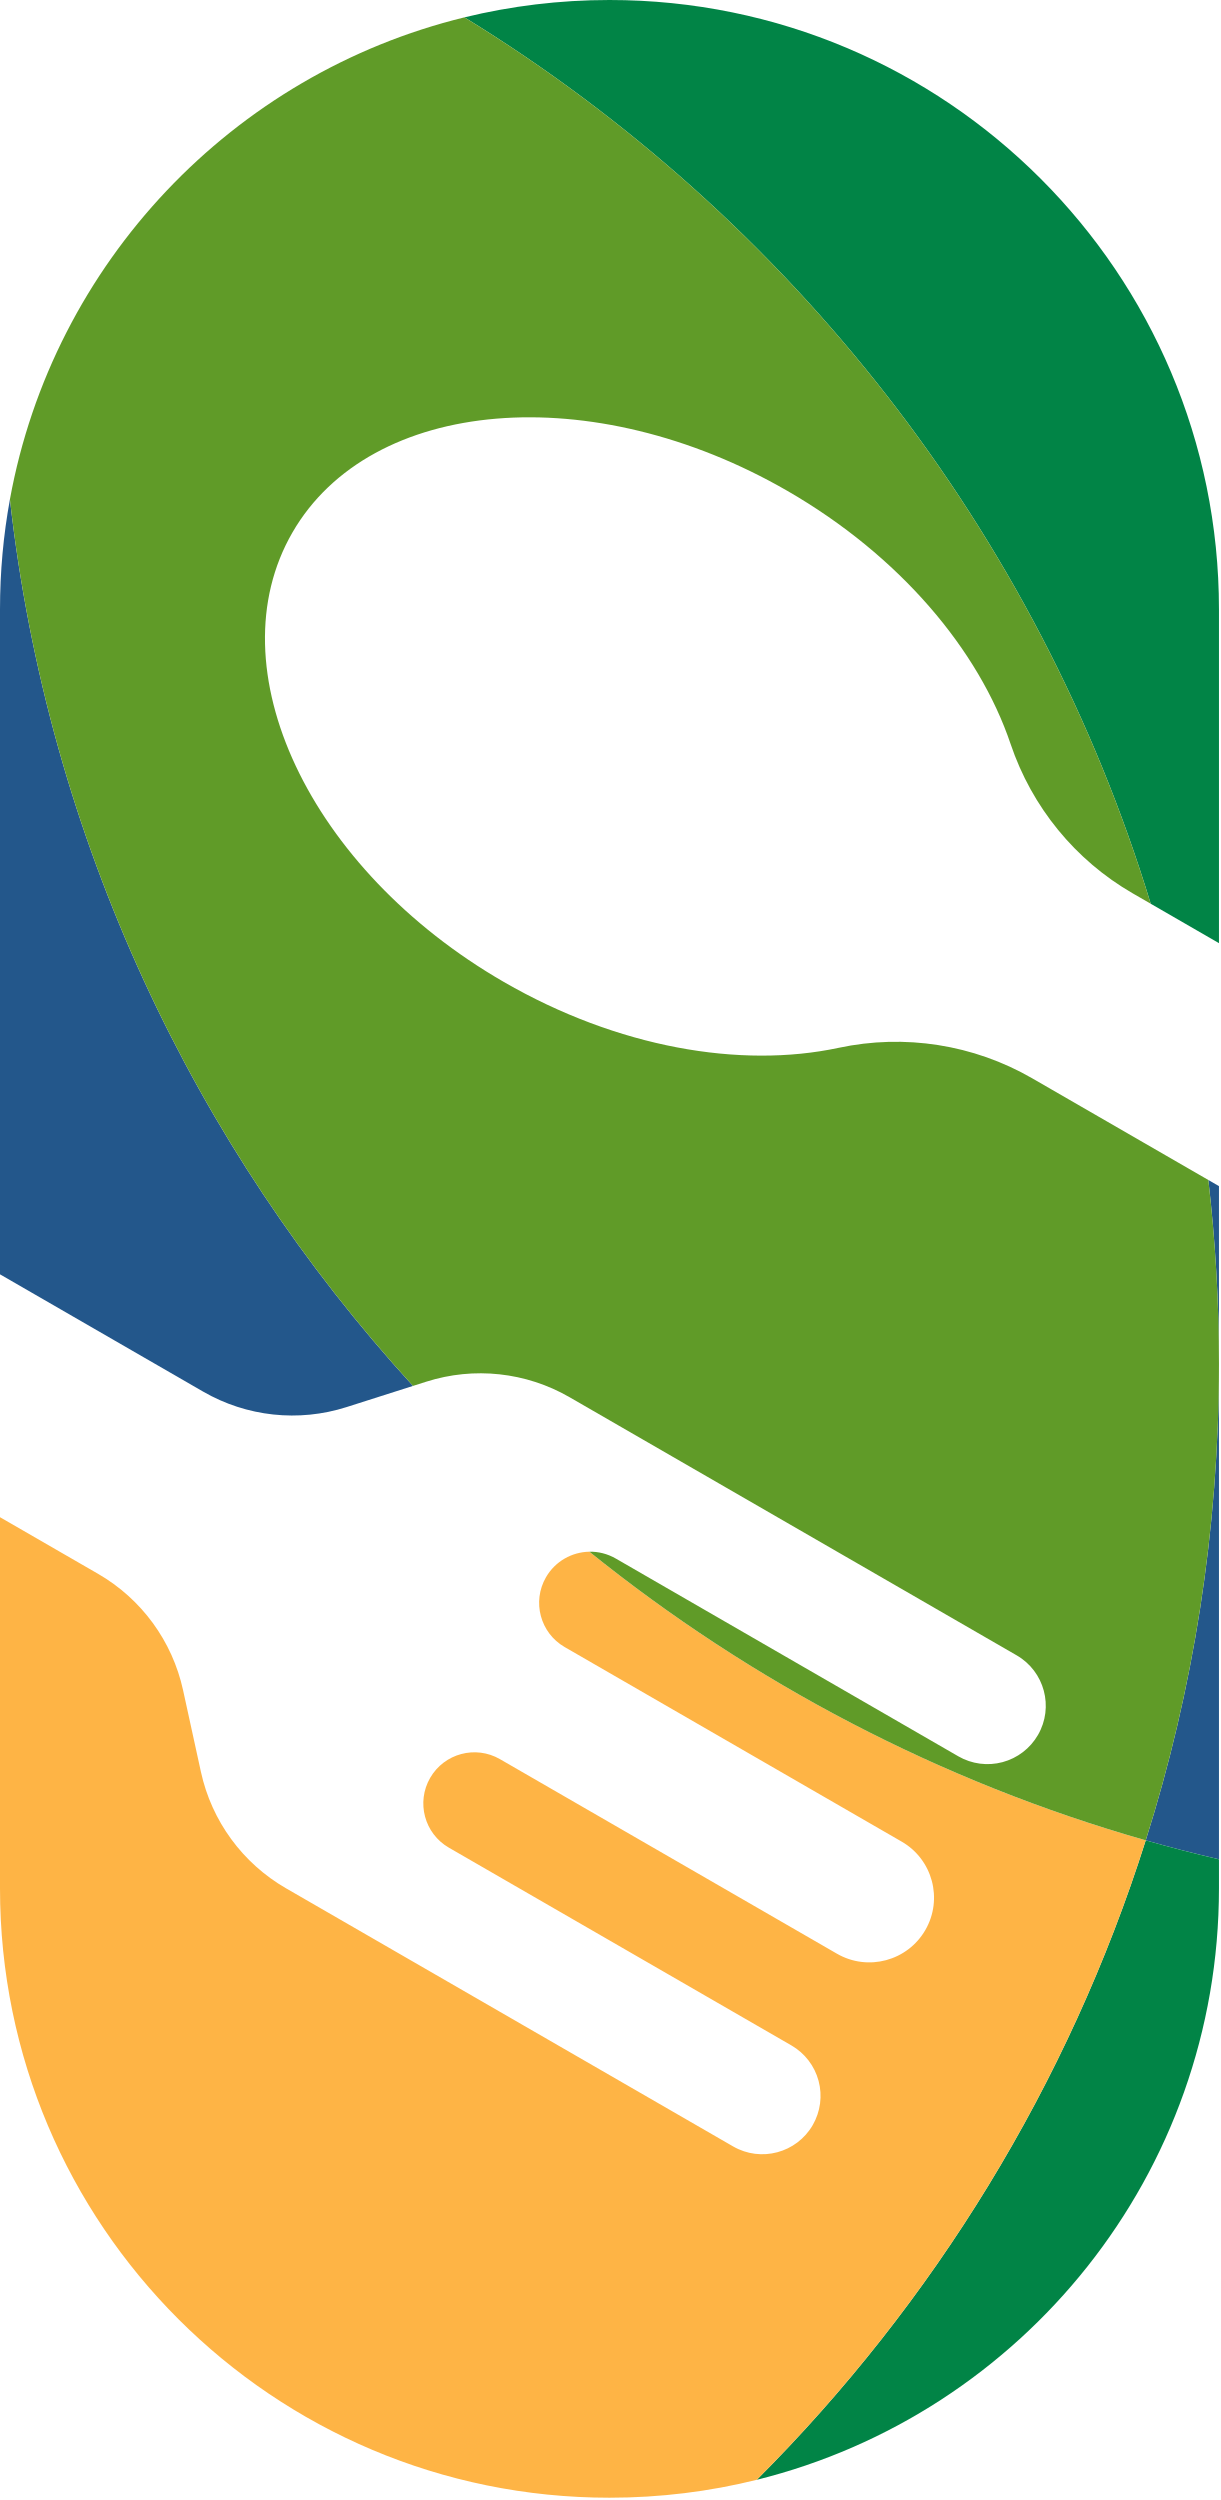
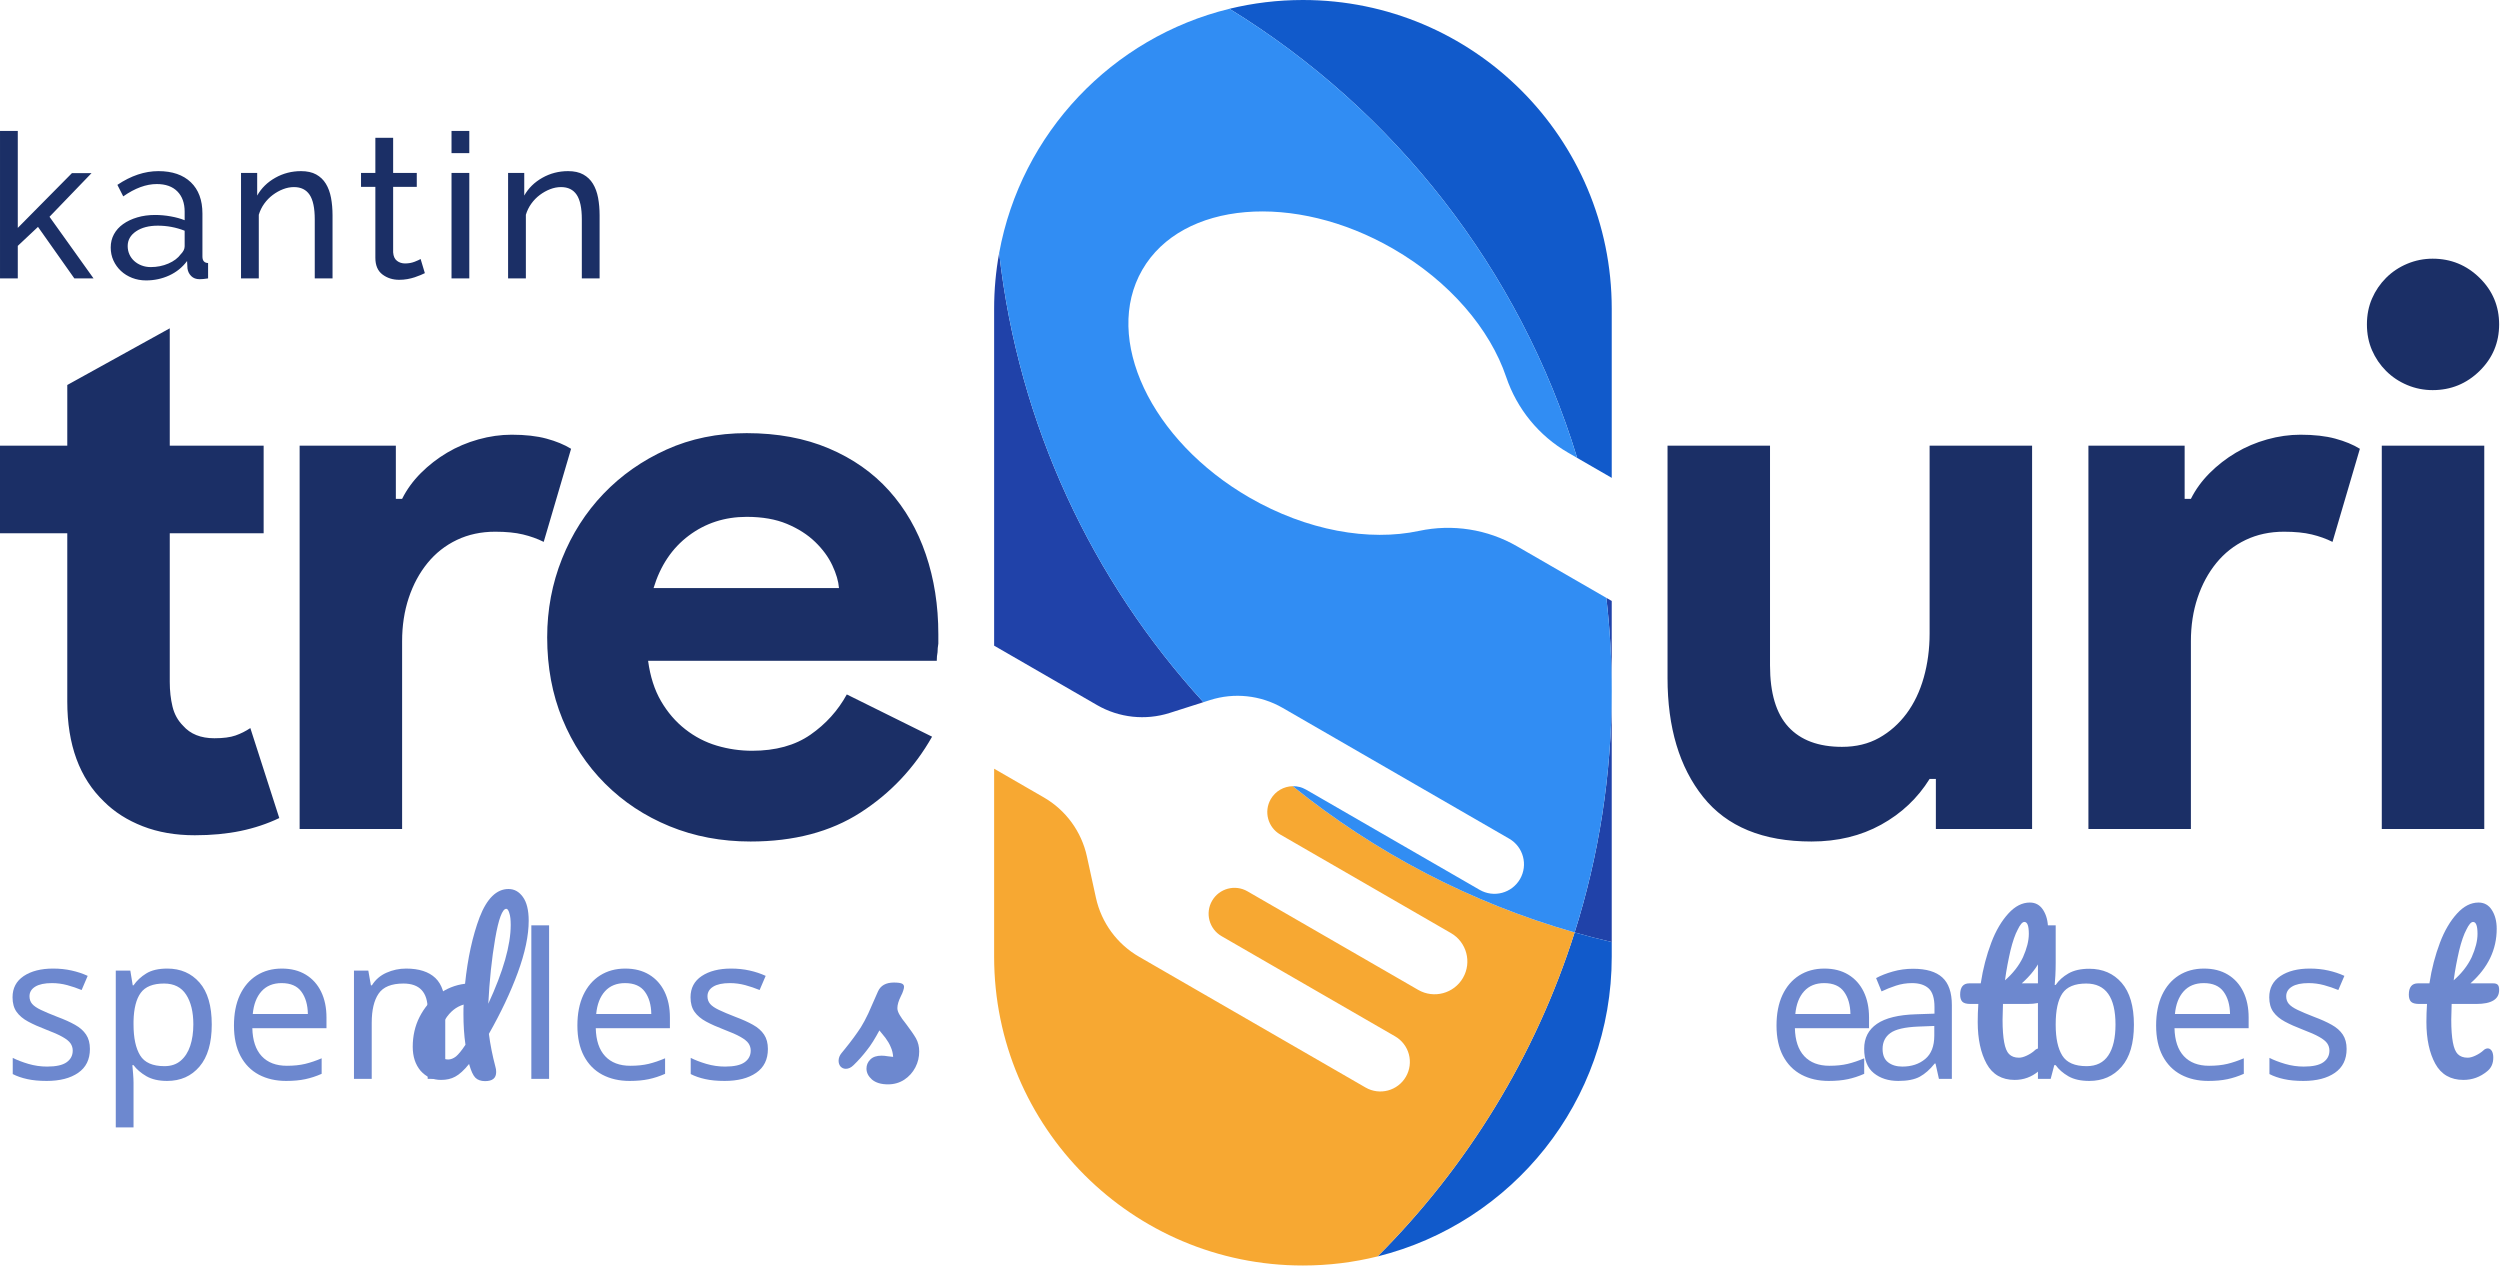
- <svg xmlns="http://www.w3.org/2000/svg" width="100%" height="100%" viewBox="0 0 204 418" version="1.1" xml:space="preserve" style="fill-rule:evenodd;clip-rule:evenodd;stroke-linejoin:round;stroke-miterlimit:2;">
-   <path d="M203.811,228.06l0,82.818c-4.12,-0.962 -8.202,-2.021 -12.245,-3.174c7.954,-25.135 12.245,-51.892 12.245,-79.644Z" style="fill:#23578B;" />
-   <path d="M202.034,197.295l1.777,1.026l0,29.739c0,-10.406 -0.603,-20.672 -1.777,-30.765Z" style="fill:#23578B;" />
-   <path d="M69.053,231.725l-11.12,3.544c-7.995,2.548 -16.694,1.608 -23.961,-2.587l-33.972,-19.614l0,-111.17c0,-6.284 0.569,-12.435 1.658,-18.404c6.375,56.796 30.799,108.165 67.395,148.231Z" style="fill:#23578B;" />
-   <path d="M203.811,310.878l0,4.842c-0,47.789 -32.897,87.893 -77.28,98.904c29.544,-29.57 52.119,-66.107 65.035,-106.92c4.043,1.153 8.125,2.212 12.245,3.174Z" style="fill:#018446;" />
-   <path d="M203.811,101.898l0,55.8c-4.096,-2.366 -7.925,-4.577 -11.409,-6.591c-18.972,-62.272 -60.361,-114.813 -114.748,-148.205c7.77,-1.897 15.89,-2.902 24.244,-2.902l0.015,0c56.277,-0 101.898,45.621 101.898,101.898Z" style="fill:#018446;" />
-   <path d="M0,315.72l0,-62.043l16.388,9.462c7.267,4.195 12.429,11.259 14.221,19.457l2.986,13.667c1.791,8.198 6.954,15.262 14.221,19.457l74.759,43.162c4.661,2.692 10.623,1.092 13.315,-3.57c1.292,-2.238 1.644,-4.901 0.975,-7.398c-0.669,-2.496 -2.303,-4.625 -4.541,-5.918l-57.274,-33.067c-4.086,-2.359 -5.485,-7.585 -3.126,-11.671c2.359,-4.086 7.584,-5.487 11.67,-3.128l56.346,32.531c5.174,2.987 11.792,1.212 14.779,-3.962c2.987,-5.174 1.215,-11.792 -3.958,-14.779l-56.347,-32.531c-4.086,-2.359 -5.485,-7.586 -3.126,-11.672c1.555,-2.693 4.356,-4.22 7.255,-4.272c27.12,21.853 58.644,38.456 93.023,48.259c-12.916,40.813 -35.491,77.35 -65.035,106.92c-7.884,1.956 -16.129,2.994 -24.618,2.994l-0.015,0c-56.277,0 -101.898,-45.621 -101.898,-101.898Z" style="fill:#feb445;" />
-   <path d="M192.402,151.107l-3.016,-1.742c-9.617,-5.553 -16.858,-14.433 -20.408,-24.956c-5.315,-15.751 -18.554,-31.496 -37.317,-42.329c-32.599,-18.821 -69.686,-15.704 -82.769,6.955c-13.082,22.66 2.763,56.336 35.362,75.157c19.009,10.975 39.548,14.513 55.952,11.007c11.048,-2.361 22.578,-0.564 32.362,5.083l29.466,17.013c1.174,10.093 1.777,20.359 1.777,30.765c0,27.752 -4.291,54.509 -12.245,79.644c-34.379,-9.803 -65.903,-26.406 -93.023,-48.259c1.499,-0.027 3.023,0.34 4.416,1.144l57.274,33.067c2.238,1.293 4.899,1.643 7.396,0.974c2.496,-0.669 4.626,-2.305 5.919,-4.544c2.691,-4.661 1.096,-10.624 -3.566,-13.316l-74.759,-43.162c-7.267,-4.195 -15.965,-5.134 -23.96,-2.587l-2.21,0.704c-36.596,-40.066 -61.02,-91.435 -67.395,-148.231c7.215,-39.555 37.268,-71.14 75.996,-80.592c54.387,33.392 95.776,85.933 114.748,148.205Z" style="fill:#609b28;" />
+ <svg xmlns="http://www.w3.org/2000/svg" width="100%" height="100%" viewBox="0 0 825 418" version="1.1" xml:space="preserve" style="fill-rule:evenodd;clip-rule:evenodd;stroke-linejoin:round;stroke-miterlimit:2;">
+   <g>
+     <g>
+       <path d="M531.874,228.06c0,-10.406 -0.603,-20.672 -1.777,-30.765l1.777,1.026l0,29.739Zm0,-0l0,82.818c-4.12,-0.962 -8.202,-2.021 -12.245,-3.174c7.954,-25.135 12.245,-51.892 12.245,-79.644Zm-134.758,3.665l-11.12,3.544c-7.995,2.548 -16.694,1.608 -23.961,-2.587l-33.972,-19.614l-0,-111.17c-0,-6.284 0.569,-12.435 1.658,-18.404c6.375,56.796 30.799,108.165 67.395,148.231Z" style="fill:#2042a9;" />
+       <path d="M531.874,310.878l0,4.842c-0,47.789 -32.897,87.893 -77.28,98.904c29.544,-29.57 52.119,-66.107 65.035,-106.92c4.043,1.153 8.125,2.212 12.245,3.174Z" style="fill:#115acb;" />
+       <path d="M531.874,101.898l0,55.8c-4.096,-2.366 -7.925,-4.577 -11.41,-6.591c-18.971,-62.272 -60.36,-114.813 -114.747,-148.205c7.77,-1.897 15.89,-2.902 24.244,-2.902l0.015,0c56.277,-0 101.898,45.621 101.898,101.898Z" style="fill:#115acb;" />
+       <path d="M328.063,315.72l-0,-62.043l16.388,9.462c7.267,4.195 12.429,11.259 14.221,19.457l2.986,13.667c1.791,8.198 6.954,15.262 14.221,19.457l74.759,43.162c4.661,2.692 10.623,1.092 13.315,-3.57c1.292,-2.238 1.644,-4.901 0.975,-7.398c-0.669,-2.496 -2.303,-4.625 -4.541,-5.918l-57.274,-33.067c-4.086,-2.359 -5.485,-7.585 -3.126,-11.671c2.359,-4.086 7.584,-5.487 11.67,-3.128l56.346,32.531c5.174,2.987 11.792,1.212 14.779,-3.962c2.987,-5.174 1.215,-11.792 -3.959,-14.779l-56.346,-32.531c-4.086,-2.359 -5.485,-7.586 -3.126,-11.672c1.555,-2.693 4.356,-4.22 7.255,-4.272c27.12,21.853 58.644,38.456 93.023,48.259c-12.916,40.813 -35.491,77.35 -65.035,106.92c-7.884,1.956 -16.13,2.994 -24.618,2.994l-0.015,0c-56.277,0 -101.898,-45.621 -101.898,-101.898Z" style="fill:#f7a832;" />
+       <path d="M520.464,151.107l-3.015,-1.742c-9.617,-5.553 -16.858,-14.433 -20.408,-24.956c-5.315,-15.751 -18.554,-31.496 -37.317,-42.329c-32.599,-18.821 -69.686,-15.704 -82.769,6.955c-13.082,22.66 2.763,56.336 35.362,75.157c19.009,10.975 39.548,14.513 55.952,11.007c11.048,-2.361 22.578,-0.564 32.362,5.083l29.466,17.013c1.174,10.093 1.777,20.359 1.777,30.765c0,27.752 -4.291,54.509 -12.245,79.644c-34.379,-9.803 -65.903,-26.406 -93.023,-48.259c1.499,-0.027 3.023,0.34 4.416,1.144l57.274,33.067c2.238,1.293 4.899,1.643 7.395,0.974c2.497,-0.669 4.627,-2.305 5.92,-4.544c2.691,-4.661 1.095,-10.624 -3.566,-13.316l-74.759,-43.162c-7.267,-4.195 -15.965,-5.134 -23.961,-2.587l-2.209,0.704c-36.596,-40.066 -61.02,-91.435 -67.395,-148.231c7.215,-39.555 37.268,-71.14 75.996,-80.592c54.387,33.392 95.776,85.933 114.747,148.205Z" style="fill:#318df3;" />
+     </g>
+     <path d="M22.202,175.983l-22.202,-0l-0,-28.915l22.202,0l0,-20.021l33.819,-18.703l0,38.724l30.98,0l0,28.915l-30.98,-0l0,49.051c0,2.926 0.302,5.636 0.904,8.132c0.602,2.496 1.764,4.604 3.485,6.325c2.41,2.754 5.852,4.131 10.327,4.131c2.926,-0 5.249,-0.302 6.97,-0.904c1.721,-0.602 3.356,-1.42 4.905,-2.453l9.552,29.689c-3.958,1.893 -8.218,3.313 -12.779,4.26c-4.561,0.947 -9.595,1.42 -15.102,1.42c-6.368,-0 -12.091,-0.99 -17.168,-2.969c-5.077,-1.979 -9.337,-4.69 -12.779,-8.132c-8.089,-7.745 -12.134,-18.76 -12.134,-33.045l0,-55.505Zm76.675,-28.915l31.754,0l-0,17.556l2.065,-0c1.549,-3.098 3.614,-5.938 6.196,-8.52c2.582,-2.581 5.464,-4.819 8.648,-6.712c3.184,-1.893 6.627,-3.356 10.327,-4.389c3.7,-1.032 7.358,-1.549 10.972,-1.549c4.475,0 8.304,0.43 11.488,1.291c3.184,0.861 5.895,1.979 8.132,3.356l-9.035,30.722c-2.066,-1.033 -4.346,-1.851 -6.842,-2.453c-2.495,-0.602 -5.55,-0.904 -9.164,-0.904c-4.647,0 -8.864,0.904 -12.651,2.711c-3.786,1.807 -7.013,4.346 -9.681,7.616c-2.667,3.27 -4.733,7.099 -6.196,11.488c-1.462,4.389 -2.194,9.165 -2.194,14.328l0,61.96l-33.819,-0l-0,-126.501Zm208.709,96.037c-5.852,10.327 -13.726,18.674 -23.622,25.042c-9.896,6.368 -21.987,9.552 -36.272,9.552c-9.638,0 -18.545,-1.678 -26.72,-5.034c-8.175,-3.356 -15.275,-8.046 -21.299,-14.07c-6.023,-6.024 -10.713,-13.123 -14.07,-21.298c-3.356,-8.176 -5.034,-17.168 -5.034,-26.978c0,-9.122 1.635,-17.771 4.905,-25.946c3.27,-8.175 7.831,-15.318 13.683,-21.427c5.852,-6.11 12.779,-10.972 20.782,-14.587c8.003,-3.614 16.824,-5.421 26.462,-5.421c10.154,-0 19.19,1.678 27.107,5.034c7.917,3.356 14.543,8.003 19.879,13.941c5.335,5.938 9.38,12.951 12.133,21.04c2.754,8.089 4.131,16.867 4.131,26.333l0,3.098c-0.172,1.032 -0.258,1.979 -0.258,2.84c-0.172,0.86 -0.258,1.807 -0.258,2.839l-95.263,0c0.689,5.164 2.109,9.596 4.26,13.296c2.151,3.7 4.819,6.798 8.003,9.294c3.184,2.495 6.669,4.302 10.456,5.421c3.786,1.119 7.659,1.678 11.617,1.678c7.745,0 14.156,-1.764 19.233,-5.292c5.078,-3.528 9.079,-7.96 12.005,-13.296l28.14,13.941Zm-30.722,-49.051c-0.172,-2.237 -0.903,-4.733 -2.194,-7.487c-1.291,-2.753 -3.184,-5.335 -5.68,-7.744c-2.495,-2.41 -5.593,-4.389 -9.294,-5.938c-3.7,-1.549 -8.132,-2.324 -13.295,-2.324c-7.229,0 -13.597,2.066 -19.104,6.196c-5.508,4.131 -9.38,9.897 -11.617,17.297l61.184,0Zm361.972,62.992l-2.065,0c-3.959,6.368 -9.294,11.402 -16.006,15.103c-6.713,3.7 -14.372,5.55 -22.977,5.55c-16.006,0 -27.925,-4.905 -35.756,-14.715c-7.831,-9.81 -11.746,-22.891 -11.746,-39.241l-0,-76.675l33.819,0l0,72.544c0,9.122 2.023,15.877 6.067,20.266c4.045,4.389 9.939,6.583 17.684,6.583c4.647,0 8.735,-0.989 12.263,-2.968c3.528,-1.98 6.54,-4.647 9.036,-8.004c2.495,-3.356 4.389,-7.314 5.679,-11.875c1.291,-4.561 1.937,-9.423 1.937,-14.586l-0,-61.96l33.819,0l0,126.501l-31.754,-0l-0,-16.523Zm50.342,-109.978l31.754,0l-0,17.556l2.065,-0c1.549,-3.098 3.615,-5.938 6.196,-8.52c2.582,-2.581 5.465,-4.819 8.649,-6.712c3.184,-1.893 6.626,-3.356 10.326,-4.389c3.701,-1.032 7.358,-1.549 10.972,-1.549c4.475,0 8.304,0.43 11.488,1.291c3.184,0.861 5.895,1.979 8.133,3.356l-9.036,30.722c-2.065,-1.033 -4.346,-1.851 -6.841,-2.453c-2.496,-0.602 -5.551,-0.904 -9.165,-0.904c-4.647,0 -8.864,0.904 -12.65,2.711c-3.787,1.807 -7.014,4.346 -9.681,7.616c-2.668,3.27 -4.733,7.099 -6.196,11.488c-1.463,4.389 -2.195,9.165 -2.195,14.328l0,61.96l-33.819,-0l-0,-126.501Zm113.592,-18.329c-2.926,-0 -5.723,-0.559 -8.39,-1.678c-2.668,-1.119 -4.992,-2.668 -6.971,-4.647c-1.979,-1.979 -3.528,-4.26 -4.647,-6.841c-1.119,-2.582 -1.678,-5.422 -1.678,-8.52c0,-3.098 0.559,-5.938 1.678,-8.519c1.119,-2.582 2.668,-4.862 4.647,-6.842c1.979,-1.979 4.303,-3.528 6.971,-4.647c2.667,-1.118 5.464,-1.678 8.39,-1.678c6.024,0 11.187,2.109 15.49,6.325c4.302,4.217 6.454,9.337 6.454,15.361c-0,6.024 -2.152,11.144 -6.454,15.361c-4.303,4.217 -9.466,6.325 -15.49,6.325Zm-16.781,144.83l0,-126.501l33.82,0l-0,126.501l-33.82,-0Z" style="fill:#1b2f66;" />
+     <path d="M24.536,91.872l-12,-17l-6.667,6.266l-0,10.734l-5.867,-0l0,-48.667l5.867,-0l-0,32l17.867,-18.067l6.466,0l-13.866,14.4l14.533,20.334l-6.333,-0Zm23.666,0.666c-1.644,0 -3.178,-0.277 -4.6,-0.833c-1.422,-0.556 -2.655,-1.322 -3.7,-2.3c-1.044,-0.978 -1.866,-2.122 -2.466,-3.433c-0.6,-1.311 -0.9,-2.745 -0.9,-4.3c-0,-1.6 0.355,-3.056 1.066,-4.367c0.711,-1.311 1.722,-2.433 3.034,-3.367c1.311,-0.933 2.866,-1.666 4.666,-2.2c1.8,-0.533 3.767,-0.8 5.9,-0.8c1.689,0 3.4,0.156 5.134,0.467c1.733,0.311 3.266,0.733 4.6,1.267l-0,-2.8c-0,-2.845 -0.8,-5.078 -2.4,-6.7c-1.6,-1.623 -3.867,-2.434 -6.8,-2.434c-3.512,0 -7.2,1.356 -11.067,4.067l-1.933,-3.8c4.488,-3.022 9,-4.533 13.533,-4.533c4.578,-0 8.144,1.222 10.7,3.666c2.555,2.445 3.833,5.889 3.833,10.334l0,14.2c0,1.377 0.622,2.089 1.867,2.133l-0,5.067c-0.622,0.089 -1.133,0.155 -1.533,0.2c-0.4,0.044 -0.823,0.066 -1.267,0.066c-1.156,0 -2.078,-0.344 -2.767,-1.033c-0.689,-0.689 -1.1,-1.522 -1.233,-2.5l-0.133,-2.467c-1.556,2.089 -3.523,3.678 -5.9,4.767c-2.378,1.089 -4.923,1.633 -7.634,1.633Zm1.534,-4.4c2.088,0 4.033,-0.389 5.833,-1.166c1.8,-0.778 3.167,-1.811 4.1,-3.1c0.844,-0.845 1.267,-1.711 1.267,-2.6l-0,-5.134c-2.845,-1.111 -5.8,-1.666 -8.867,-1.666c-2.933,-0 -5.322,0.622 -7.167,1.866c-1.844,1.245 -2.766,2.867 -2.766,4.867c-0,0.978 0.188,1.889 0.566,2.733c0.378,0.845 0.911,1.578 1.6,2.2c0.689,0.623 1.5,1.111 2.434,1.467c0.933,0.356 1.933,0.533 3,0.533Zm60,3.734l-5.867,-0l-0,-19.467c-0,-3.733 -0.567,-6.444 -1.7,-8.133c-1.133,-1.689 -2.856,-2.534 -5.167,-2.534c-1.2,0 -2.4,0.234 -3.6,0.7c-1.2,0.467 -2.333,1.1 -3.4,1.9c-1.066,0.8 -2,1.756 -2.8,2.867c-0.8,1.111 -1.4,2.333 -1.8,3.667l0,21l-5.866,-0l-0,-34.8l5.333,-0l-0,7.466c1.378,-2.444 3.367,-4.4 5.967,-5.866c2.6,-1.467 5.433,-2.2 8.5,-2.2c2,-0 3.666,0.366 5,1.1c1.333,0.733 2.4,1.755 3.2,3.066c0.8,1.311 1.366,2.856 1.7,4.634c0.333,1.777 0.5,3.711 0.5,5.8l-0,20.8Zm30.466,-1.734c-0.355,0.178 -0.822,0.389 -1.4,0.634c-0.578,0.244 -1.233,0.489 -1.966,0.733c-0.734,0.244 -1.534,0.444 -2.4,0.6c-0.867,0.156 -1.767,0.233 -2.7,0.233c-2.134,0 -3.978,-0.589 -5.534,-1.766c-1.555,-1.178 -2.333,-3.011 -2.333,-5.5l-0,-23.4l-4.733,-0l-0,-4.6l4.733,-0l-0,-11.6l5.867,-0l-0,11.6l7.8,-0l-0,4.6l-7.8,-0l-0,21.6c0.088,1.289 0.511,2.222 1.266,2.8c0.756,0.577 1.645,0.866 2.667,0.866c1.155,0 2.211,-0.189 3.167,-0.566c0.955,-0.378 1.611,-0.678 1.966,-0.9l1.4,4.666Zm8.8,1.734l0,-34.8l5.867,-0l-0,34.8l-5.867,-0Zm0,-41.334l0,-7.333l5.867,-0l-0,7.333l-5.867,0Zm48.867,41.334l-5.867,-0l0,-19.467c0,-3.733 -0.566,-6.444 -1.7,-8.133c-1.133,-1.689 -2.855,-2.534 -5.166,-2.534c-1.2,0 -2.4,0.234 -3.6,0.7c-1.2,0.467 -2.334,1.1 -3.4,1.9c-1.067,0.8 -2,1.756 -2.8,2.867c-0.8,1.111 -1.4,2.333 -1.8,3.667l-0,21l-5.867,-0l-0,-34.8l5.333,-0l0,7.466c1.378,-2.444 3.367,-4.4 5.967,-5.866c2.6,-1.467 5.433,-2.2 8.5,-2.2c2,-0 3.667,0.366 5,1.1c1.333,0.733 2.4,1.755 3.2,3.066c0.8,1.311 1.367,2.856 1.7,4.634c0.333,1.777 0.5,3.711 0.5,5.8l-0,20.8Z" style="fill:#1b2f66;" />
+     <g transform="matrix(66.6667,0,0,66.6667,646.78,356.038)">
+       <path d="M0.213,-0.371c-0.001,0.033 -0.002,0.059 -0.002,0.078c0,0.048 0.003,0.085 0.008,0.112c0.005,0.027 0.013,0.047 0.024,0.058c0.012,0.012 0.028,0.018 0.049,0.018c0.011,0 0.023,-0.003 0.038,-0.01c0.015,-0.007 0.028,-0.015 0.04,-0.026c0.007,-0.007 0.015,-0.01 0.022,-0.01c0.008,0 0.015,0.005 0.02,0.013c0.005,0.009 0.007,0.02 0.007,0.033c0,0.013 -0.002,0.025 -0.007,0.037c-0.005,0.012 -0.013,0.022 -0.023,0.03c-0.035,0.029 -0.074,0.043 -0.118,0.043c-0.063,-0 -0.11,-0.027 -0.139,-0.08c-0.029,-0.053 -0.044,-0.122 -0.044,-0.207c0,-0.029 0.001,-0.059 0.003,-0.089l-0.039,0c-0.02,0 -0.033,-0.004 -0.04,-0.011c-0.007,-0.007 -0.011,-0.019 -0.011,-0.035c0,-0.037 0.015,-0.056 0.045,-0.056l0.057,0c0.011,-0.073 0.029,-0.14 0.052,-0.201c0.023,-0.061 0.052,-0.109 0.085,-0.145c0.033,-0.036 0.068,-0.054 0.106,-0.054c0.028,0 0.05,0.012 0.066,0.037c0.016,0.025 0.024,0.056 0.024,0.093c0,0.103 -0.043,0.193 -0.13,0.27l0.112,0c0.011,0 0.018,0.002 0.023,0.007c0.005,0.005 0.007,0.013 0.007,0.026c0,0.046 -0.038,0.069 -0.113,0.069l-0.122,0Zm0.106,-0.406c-0.01,0 -0.021,0.013 -0.033,0.038c-0.013,0.024 -0.025,0.059 -0.036,0.104c-0.01,0.044 -0.02,0.093 -0.027,0.147c0.039,-0.034 0.069,-0.072 0.089,-0.114c0.019,-0.043 0.029,-0.081 0.029,-0.116c0,-0.039 -0.007,-0.059 -0.022,-0.059Z" style="fill:#6d88cf;fill-rule:nonzero;" />
+     </g>
+     <g transform="matrix(66.6667,0,0,66.6667,646.78,356.038)" />
+     <g transform="matrix(66.6667,0,0,66.6667,794.847,356.038)">
+       <path d="M0.213,-0.371c-0.001,0.033 -0.002,0.059 -0.002,0.078c0,0.048 0.003,0.085 0.008,0.112c0.005,0.027 0.013,0.047 0.024,0.058c0.012,0.012 0.028,0.018 0.049,0.018c0.011,0 0.023,-0.003 0.038,-0.01c0.015,-0.007 0.028,-0.015 0.04,-0.026c0.007,-0.007 0.015,-0.01 0.022,-0.01c0.008,0 0.015,0.005 0.02,0.013c0.005,0.009 0.007,0.02 0.007,0.033c0,0.013 -0.002,0.025 -0.007,0.037c-0.005,0.012 -0.013,0.022 -0.023,0.03c-0.035,0.029 -0.074,0.043 -0.118,0.043c-0.063,-0 -0.11,-0.027 -0.139,-0.08c-0.029,-0.053 -0.044,-0.122 -0.044,-0.207c0,-0.029 0.001,-0.059 0.003,-0.089l-0.039,0c-0.02,0 -0.033,-0.004 -0.04,-0.011c-0.007,-0.007 -0.011,-0.019 -0.011,-0.035c0,-0.037 0.015,-0.056 0.045,-0.056l0.057,0c0.011,-0.073 0.029,-0.14 0.052,-0.201c0.023,-0.061 0.052,-0.109 0.085,-0.145c0.033,-0.036 0.068,-0.054 0.106,-0.054c0.028,0 0.05,0.012 0.066,0.037c0.016,0.025 0.024,0.056 0.024,0.093c0,0.103 -0.043,0.193 -0.13,0.27l0.112,0c0.011,0 0.018,0.002 0.023,0.007c0.005,0.005 0.007,0.013 0.007,0.026c0,0.046 -0.038,0.069 -0.113,0.069l-0.122,0Zm0.106,-0.406c-0.01,0 -0.021,0.013 -0.033,0.038c-0.013,0.024 -0.025,0.059 -0.036,0.104c-0.01,0.044 -0.02,0.093 -0.027,0.147c0.039,-0.034 0.069,-0.072 0.089,-0.114c0.019,-0.043 0.029,-0.081 0.029,-0.116c0,-0.039 -0.007,-0.059 -0.022,-0.059Z" style="fill:#6d88cf;fill-rule:nonzero;" />
+     </g>
+     <g transform="matrix(66.6667,0,0,66.6667,794.847,356.038)" />
+     <g transform="matrix(66.6667,0,0,66.6667,825.714,356.038)" />
+     <text x="582.58px" y="356.038px" style="font-family:'Pacifico-Regular', 'Pacifico';font-size:66.667px;fill:#6d88cf;">e<tspan x="612.114px 677.647px 698.647px 733.514px 763.047px " y="356.038px 356.038px 356.038px 356.038px 356.038px ">a bes</tspan>
+     </text>
+     <g transform="matrix(66.6667,0,0,66.6667,133.869,356.038)">
+       <path d="M0.412,-0.223c0.007,0.055 0.018,0.109 0.032,0.162c0.003,0.009 0.004,0.018 0.004,0.027c-0,0.03 -0.018,0.045 -0.055,0.045c-0.021,0 -0.037,-0.006 -0.048,-0.017c-0.011,-0.011 -0.021,-0.033 -0.03,-0.064l-0.001,-0.004c-0.025,0.031 -0.048,0.052 -0.069,0.063c-0.02,0.011 -0.043,0.016 -0.07,0.016c-0.041,0 -0.074,-0.015 -0.101,-0.045c-0.026,-0.031 -0.039,-0.07 -0.039,-0.119c-0,-0.053 0.011,-0.103 0.034,-0.148c0.023,-0.045 0.054,-0.082 0.093,-0.111c0.039,-0.029 0.083,-0.047 0.132,-0.053c0.013,-0.126 0.037,-0.236 0.072,-0.329c0.036,-0.093 0.084,-0.14 0.143,-0.14c0.029,0 0.052,0.013 0.071,0.039c0.019,0.026 0.029,0.065 0.029,0.118c-0,0.073 -0.018,0.159 -0.054,0.257c-0.036,0.098 -0.084,0.199 -0.143,0.303Zm0.086,-0.619c-0.019,0 -0.038,0.049 -0.055,0.148c-0.017,0.099 -0.028,0.206 -0.034,0.322c0.074,-0.16 0.111,-0.29 0.111,-0.39c0,-0.025 -0.002,-0.045 -0.007,-0.059c-0.004,-0.014 -0.009,-0.021 -0.015,-0.021Zm-0.288,0.746c0.013,0 0.026,-0.005 0.039,-0.015c0.012,-0.01 0.028,-0.029 0.047,-0.058c-0.007,-0.049 -0.01,-0.099 -0.01,-0.151c0,-0.021 0,-0.037 0.001,-0.048c-0.037,0.011 -0.067,0.035 -0.091,0.073c-0.024,0.038 -0.036,0.08 -0.036,0.126c0,0.049 0.017,0.073 0.05,0.073Z" style="fill:#6d88cf;fill-rule:nonzero;" />
+     </g>
+     <g transform="matrix(66.6667,0,0,66.6667,133.869,356.038)" />
+     <g transform="matrix(66.6667,0,0,66.6667,277.469,356.038)">
+       <path d="M0.234,0.027c-0.035,0 -0.061,-0.008 -0.08,-0.024c-0.018,-0.016 -0.027,-0.034 -0.027,-0.054c-0,-0.017 0.006,-0.032 0.019,-0.045c0.013,-0.013 0.031,-0.019 0.056,-0.019c0.009,0 0.019,0.001 0.031,0.003c0.011,0.001 0.02,0.002 0.026,0.003c-0.001,-0.017 -0.005,-0.034 -0.012,-0.049c-0.006,-0.015 -0.015,-0.03 -0.026,-0.045c-0.011,-0.014 -0.021,-0.026 -0.03,-0.037c-0.021,0.039 -0.041,0.072 -0.062,0.098c-0.02,0.026 -0.042,0.051 -0.066,0.074c-0.012,0.012 -0.025,0.018 -0.038,0.018c-0.011,0 -0.019,-0.004 -0.026,-0.011c-0.007,-0.008 -0.01,-0.018 -0.01,-0.029c0,-0.013 0.005,-0.026 0.014,-0.037l0.013,-0.016c0.037,-0.045 0.064,-0.083 0.083,-0.112c0.012,-0.019 0.024,-0.042 0.037,-0.069c0.012,-0.027 0.028,-0.063 0.048,-0.109c0.013,-0.029 0.039,-0.044 0.079,-0.044c0.019,-0 0.032,0.002 0.039,0.005c0.007,0.003 0.011,0.009 0.011,0.016c0,0.004 -0.001,0.01 -0.004,0.019c-0.003,0.009 -0.006,0.017 -0.011,0.026c-0.012,0.024 -0.018,0.044 -0.018,0.061c0,0.01 0.004,0.021 0.011,0.033c0.007,0.012 0.017,0.027 0.032,0.045c0.021,0.028 0.038,0.052 0.049,0.071c0.011,0.02 0.016,0.042 0.016,0.065c0,0.028 -0.006,0.054 -0.019,0.079c-0.013,0.025 -0.032,0.046 -0.055,0.061c-0.023,0.015 -0.05,0.023 -0.08,0.023Z" style="fill:#6d88cf;fill-rule:nonzero;" />
+     </g>
+     <g transform="matrix(66.6667,0,0,66.6667,277.469,356.038)" />
+     <g transform="matrix(66.6667,0,0,66.6667,307.069,356.038)" />
+     <text x="0.736px" y="356.038px" style="font-family:'Pacifico-Regular', 'Pacifico';font-size:66.667px;fill:#6d88cf;">s<tspan x="32.536px 67.936px 97.469px 170.069px 191.069px 216.136px 245.669px " y="356.038px 356.038px 356.038px 356.038px 356.038px 356.038px 356.038px ">pen les</tspan>
+     </text>
+   </g>
</svg>
